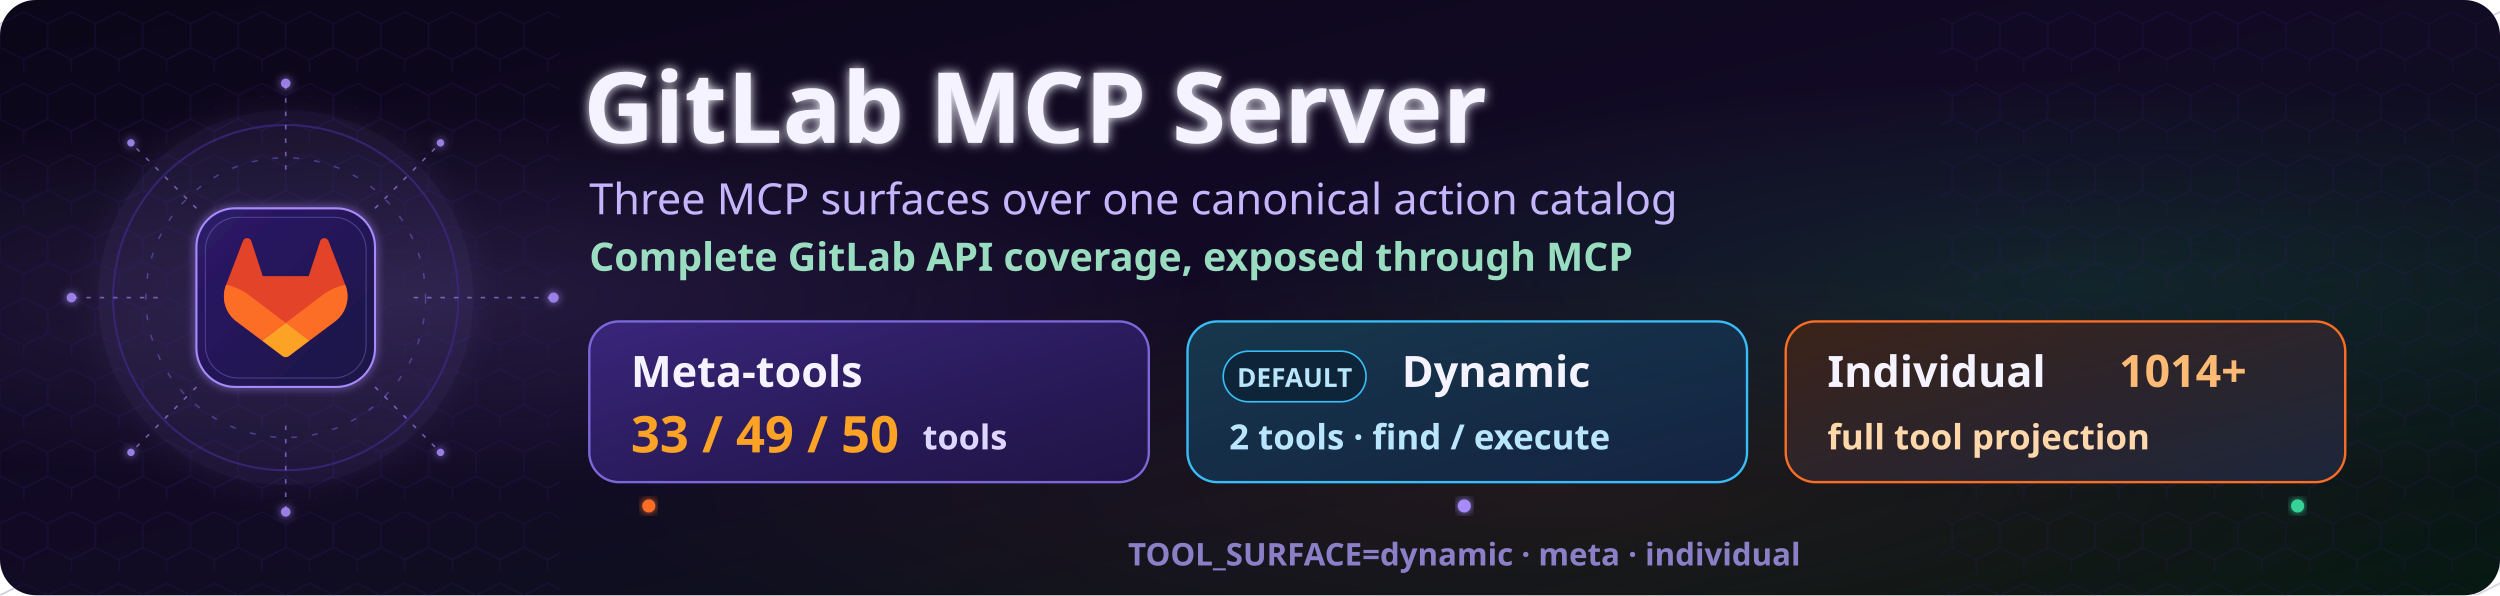
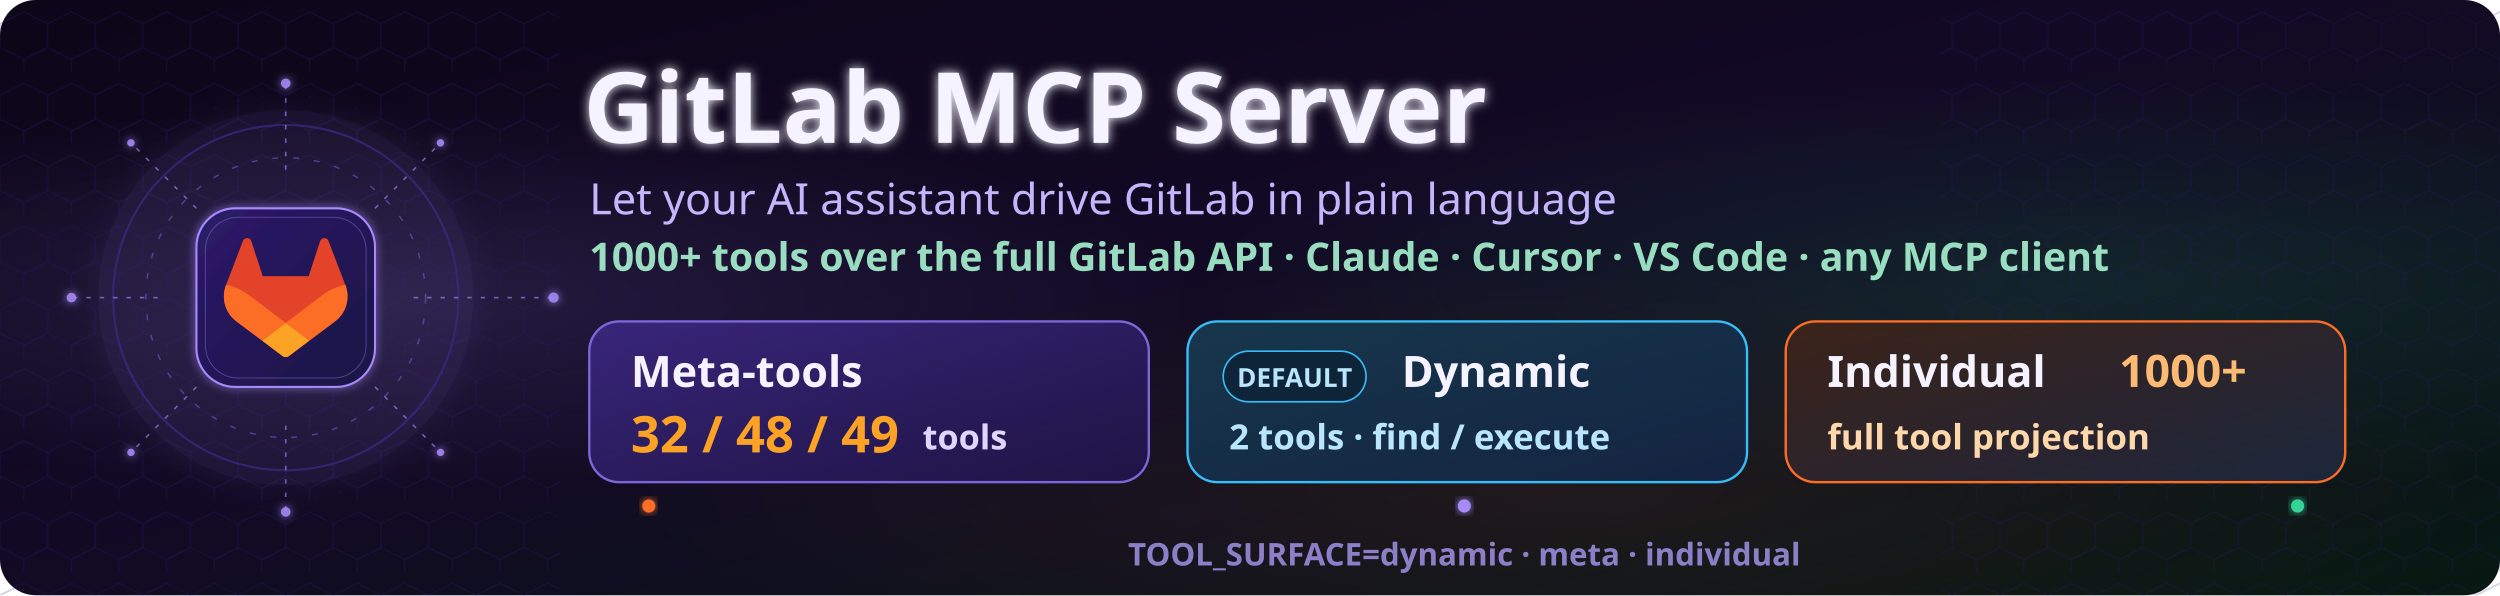
<svg xmlns="http://www.w3.org/2000/svg" viewBox="0 0 840 200" width="840" height="200">
  <defs>
    <filter id="glow" x="-20%" y="-20%" width="140%" height="140%">
      <feGaussianBlur stdDeviation="1.4" result="blur" />
      <feComposite in="SourceGraphic" in2="blur" operator="over" />
    </filter>
    <filter id="soft-glow" x="-35%" y="-35%" width="170%" height="170%">
      <feGaussianBlur stdDeviation="5" result="blur" />
      <feComposite in="SourceGraphic" in2="blur" operator="over" />
    </filter>
    <filter id="text-glow" x="-10%" y="-15%" width="120%" height="130%">
      <feGaussianBlur stdDeviation="1.8" result="blur" />
      <feComposite in="SourceGraphic" in2="blur" operator="over" />
    </filter>
    <linearGradient id="bg-grad" x1="0%" y1="0%" x2="100%" y2="100%">
      <stop offset="0%" stop-color="#0B0618" />
      <stop offset="46%" stop-color="#120A25" />
      <stop offset="100%" stop-color="#071912" />
    </linearGradient>
    <linearGradient id="core-grad" x1="0%" y1="0%" x2="100%" y2="100%">
      <stop offset="0%" stop-color="#2D1B69" />
      <stop offset="100%" stop-color="#1A1145" />
    </linearGradient>
    <linearGradient id="meta-grad" x1="0%" y1="0%" x2="100%" y2="100%">
      <stop offset="0%" stop-color="#3B2780" stop-opacity="0.92" />
      <stop offset="100%" stop-color="#21144D" stop-opacity="0.82" />
    </linearGradient>
    <linearGradient id="dynamic-grad" x1="0%" y1="0%" x2="100%" y2="100%">
      <stop offset="0%" stop-color="#173B4F" stop-opacity="0.92" />
      <stop offset="100%" stop-color="#12264A" stop-opacity="0.82" />
    </linearGradient>
    <linearGradient id="individual-grad" x1="0%" y1="0%" x2="100%" y2="100%">
      <stop offset="0%" stop-color="#3E2317" stop-opacity="0.94" />
      <stop offset="100%" stop-color="#1F2841" stop-opacity="0.84" />
    </linearGradient>
    <linearGradient id="catalog-line" x1="0%" y1="0%" x2="100%" y2="0%">
      <stop offset="0%" stop-color="#FC6D26" stop-opacity="0" />
      <stop offset="16%" stop-color="#FC6D26" />
      <stop offset="50%" stop-color="#A78BFA" />
      <stop offset="84%" stop-color="#34D399" />
      <stop offset="100%" stop-color="#34D399" stop-opacity="0" />
    </linearGradient>
    <radialGradient id="aura-left" cx="0.16" cy="0.5" r="0.32">
      <stop offset="0%" stop-color="#A78BFA" stop-opacity="0.14" />
      <stop offset="100%" stop-color="#A78BFA" stop-opacity="0" />
    </radialGradient>
    <radialGradient id="aura-right" cx="0.83" cy="0.48" r="0.35">
      <stop offset="0%" stop-color="#34D399" stop-opacity="0.11" />
      <stop offset="100%" stop-color="#34D399" stop-opacity="0" />
    </radialGradient>
    <radialGradient id="aura-orange" cx="0.62" cy="0.82" r="0.38">
      <stop offset="0%" stop-color="#FC6D26" stop-opacity="0.08" />
      <stop offset="100%" stop-color="#FC6D26" stop-opacity="0" />
    </radialGradient>
    <symbol id="hex" viewBox="0 0 16 24" overflow="visible">
      <path d="M0,8 L8,4 16,8 16,16 8,20 0,16Z" fill="none" stroke="#2D1B69" stroke-width="0.45" />
    </symbol>
    <pattern id="hex-grid" x="0" y="0" width="16" height="24" patternUnits="userSpaceOnUse">
      <use href="#hex" />
      <use href="#hex" x="8" y="12" />
    </pattern>
  </defs>
  <rect width="840" height="200" rx="12" fill="url(#bg-grad)" />
  <rect width="840" height="200" rx="12" fill="url(#aura-left)" />
  <rect width="840" height="200" rx="12" fill="url(#aura-right)" />
  <rect width="840" height="200" rx="12" fill="url(#aura-orange)" />
  <rect x="0" y="0" width="188" height="200" fill="url(#hex-grid)" opacity="0.28" />
  <rect x="652" y="0" width="188" height="200" fill="url(#hex-grid)" opacity="0.24" />
  <g transform="translate(96 100)">
    <circle r="63" fill="#A78BFA" opacity="0.08" filter="url(#soft-glow)" />
    <circle r="58" fill="none" stroke="#3B2780" stroke-width="0.7" opacity="0.78" />
    <circle r="47" fill="none" stroke="#6D5DD3" stroke-width="0.5" stroke-dasharray="2 5" opacity="0.58" />
    <circle r="68" fill="none" stroke="#1A1145" stroke-width="0.45" stroke-dasharray="1 7" opacity="0.55" />
    <g stroke="#A78BFA" stroke-width="0.55" stroke-dasharray="1.5 3" opacity="0.62">
      <line x1="0" y1="-43" x2="0" y2="-72" />
      <line x1="0" y1="43" x2="0" y2="72" />
      <line x1="-43" y1="0" x2="-72" y2="0" />
      <line x1="43" y1="0" x2="90" y2="0" />
      <line x1="-30" y1="-30" x2="-52" y2="-52" />
      <line x1="30" y1="-30" x2="52" y2="-52" />
      <line x1="-30" y1="30" x2="-52" y2="52" />
      <line x1="30" y1="30" x2="52" y2="52" />
    </g>
    <g fill="#A78BFA" filter="url(#glow)" opacity="0.9">
      <circle cx="0" cy="-72" r="1.6" />
      <circle cx="0" cy="72" r="1.6" />
      <circle cx="-72" cy="0" r="1.6" />
      <circle cx="90" cy="0" r="1.7" />
      <circle cx="-52" cy="-52" r="1.25" />
      <circle cx="52" cy="-52" r="1.25" />
      <circle cx="-52" cy="52" r="1.25" />
      <circle cx="52" cy="52" r="1.25" />
    </g>
    <rect x="-30" y="-30" width="60" height="60" rx="13" fill="url(#core-grad)" stroke="#A78BFA" stroke-width="0.7" filter="url(#glow)" />
    <rect x="-27" y="-27" width="54" height="54" rx="11" fill="none" stroke="#A78BFA" stroke-width="0.32" opacity="0.38" />
    <svg x="-24" y="-24" width="48" height="48" viewBox="100 100 180 180">
      <path fill="#E24329" d="M265.264,174.372l-.213-.558-21.199-55.309c-.424-1.084-1.185-1.996-2.177-2.627-.988-.634-2.147-.933-3.323-.87-1.169.062-2.292.489-3.208,1.218-.91.736-1.566,1.73-1.875,2.853l-14.313,43.807h-57.91l-14.313-43.807c-.309-1.123-.965-2.118-1.875-2.853-.916-.729-2.039-1.156-3.208-1.218-1.175-.062-2.335.236-3.323.87-.992.63-1.753,1.543-2.177,2.627l-21.199,55.312-.213.555c-6.282,16.385-.929,34.908,13.059,45.488.026.016.049.036.076.056l.187.141,32.291,24.174,15.972,12.09,9.72,7.349c2.341,1.773,5.579,1.773,7.92,0l9.719-7.349,15.968-12.09,32.481-24.315c.03-.023.056-.043.085-.066,13.978-10.58,19.327-29.096,13.049-45.478Z" />
      <path fill="#FC6D26" d="M265.264,174.372l-.213-.558c-10.517,2.161-20.204,6.61-28.498,12.816-.135.099-25.205,19.058-46.552,35.197,15.85,11.985,29.648,22.404,29.648,22.404l32.481-24.315c.03-.023.056-.043.085-.066,13.978-10.58,19.327-29.096,13.049-45.478Z" />
      <path fill="#FCA326" d="M160.35,244.231l15.972,12.09,9.72,7.349c2.341,1.773,5.579,1.773,7.92,0l9.719-7.349,15.968-12.09s-13.798-10.419-29.648-22.404c-15.853,11.985-29.651,22.404-29.651,22.404Z" />
      <path fill="#FC6D26" d="M143.446,186.63c-8.291-6.203-17.974-10.655-28.495-12.813l-.213.555c-6.282,16.385-.929,34.908,13.059,45.488.026.016.049.036.076.056l.187.141,32.291,24.174s13.798-10.419,29.651-22.404c-21.347-16.139-46.42-35.098-46.555-35.197Z" />
    </svg>
  </g>
  <g font-family="'Segoe UI', system-ui, -apple-system, sans-serif">
    <text x="196" y="48" font-size="33" font-weight="760" fill="#F5F3FF" filter="url(#text-glow)">GitLab MCP Server</text>
-     <text x="198" y="72" font-size="14.5" font-weight="520" fill="#C4B5FD">Three MCP surfaces over one canonical action catalog</text>
-     <text x="198" y="91" font-size="13.2" font-weight="560" fill="#A7F3D0" opacity="0.9">Complete GitLab API coverage, exposed through MCP</text>
+     <text x="198" y="72" font-size="14.5" font-weight="520" fill="#C4B5FD">Let your AI assistant drive GitLab in plain language</text>
+     <text x="198" y="91" font-size="13.2" font-weight="560" fill="#A7F3D0" opacity="0.9">1000+ tools over the full GitLab API · Claude · Cursor · VS Code · any MCP client</text>
    <g transform="translate(198 108)">
      <path d="M6 62H588" stroke="url(#catalog-line)" stroke-width="1.6" opacity="0.72" />
      <circle cx="20" cy="62" r="2.2" fill="#FC6D26" filter="url(#glow)" />
      <circle cx="294" cy="62" r="2.2" fill="#A78BFA" filter="url(#glow)" />
      <circle cx="574" cy="62" r="2.2" fill="#34D399" filter="url(#glow)" />
      <g>
        <rect x="0" y="0" width="188" height="54" rx="10" fill="url(#meta-grad)" stroke="#7C67D9" stroke-width="0.8" />
        <text x="14" y="22" font-size="14.5" font-weight="760" fill="#F5F3FF">Meta-tools</text>
-         <text x="14" y="44" font-size="17" font-weight="800" fill="#FCA326">33 / 49 / 50</text>
+         <text x="14" y="44" font-size="17" font-weight="800" fill="#FCA326">32 / 48 / 49</text>
        <text x="112" y="43" font-size="11.5" font-weight="620" fill="#DDD6FE">tools</text>
      </g>
      <g transform="translate(201 0)">
        <rect x="0" y="0" width="188" height="54" rx="10" fill="url(#dynamic-grad)" stroke="#38BDF8" stroke-width="0.8" />
        <rect x="12" y="10" width="48" height="17" rx="8.5" fill="#0E2438" stroke="#38BDF8" stroke-width="0.55" />
        <text x="36" y="22" text-anchor="middle" font-size="8.8" font-weight="800" fill="#BAE6FD">DEFAULT</text>
        <text x="72" y="22" font-size="14.5" font-weight="760" fill="#F5F3FF">Dynamic</text>
        <text x="14" y="43" font-size="11.7" font-weight="650" fill="#BAE6FD">2 tools · find / execute</text>
      </g>
      <g transform="translate(402 0)">
        <rect x="0" y="0" width="188" height="54" rx="10" fill="url(#individual-grad)" stroke="#FC6D26" stroke-width="0.8" />
        <text x="14" y="22" font-size="14.5" font-weight="760" fill="#F5F3FF">Individual</text>
-         <text x="112" y="22" font-size="15" font-weight="800" fill="#FDBA74">1014+</text>
+         <text x="112" y="22" font-size="15" font-weight="800" fill="#FDBA74">1000+</text>
        <text x="14" y="43" font-size="11.7" font-weight="650" fill="#FED7AA">full tool projection</text>
      </g>
    </g>
    <text x="492" y="190" text-anchor="middle" font-size="10.5" font-weight="650" fill="#8B7FC7">TOOL_SURFACE=dynamic · meta · individual</text>
  </g>
</svg>
